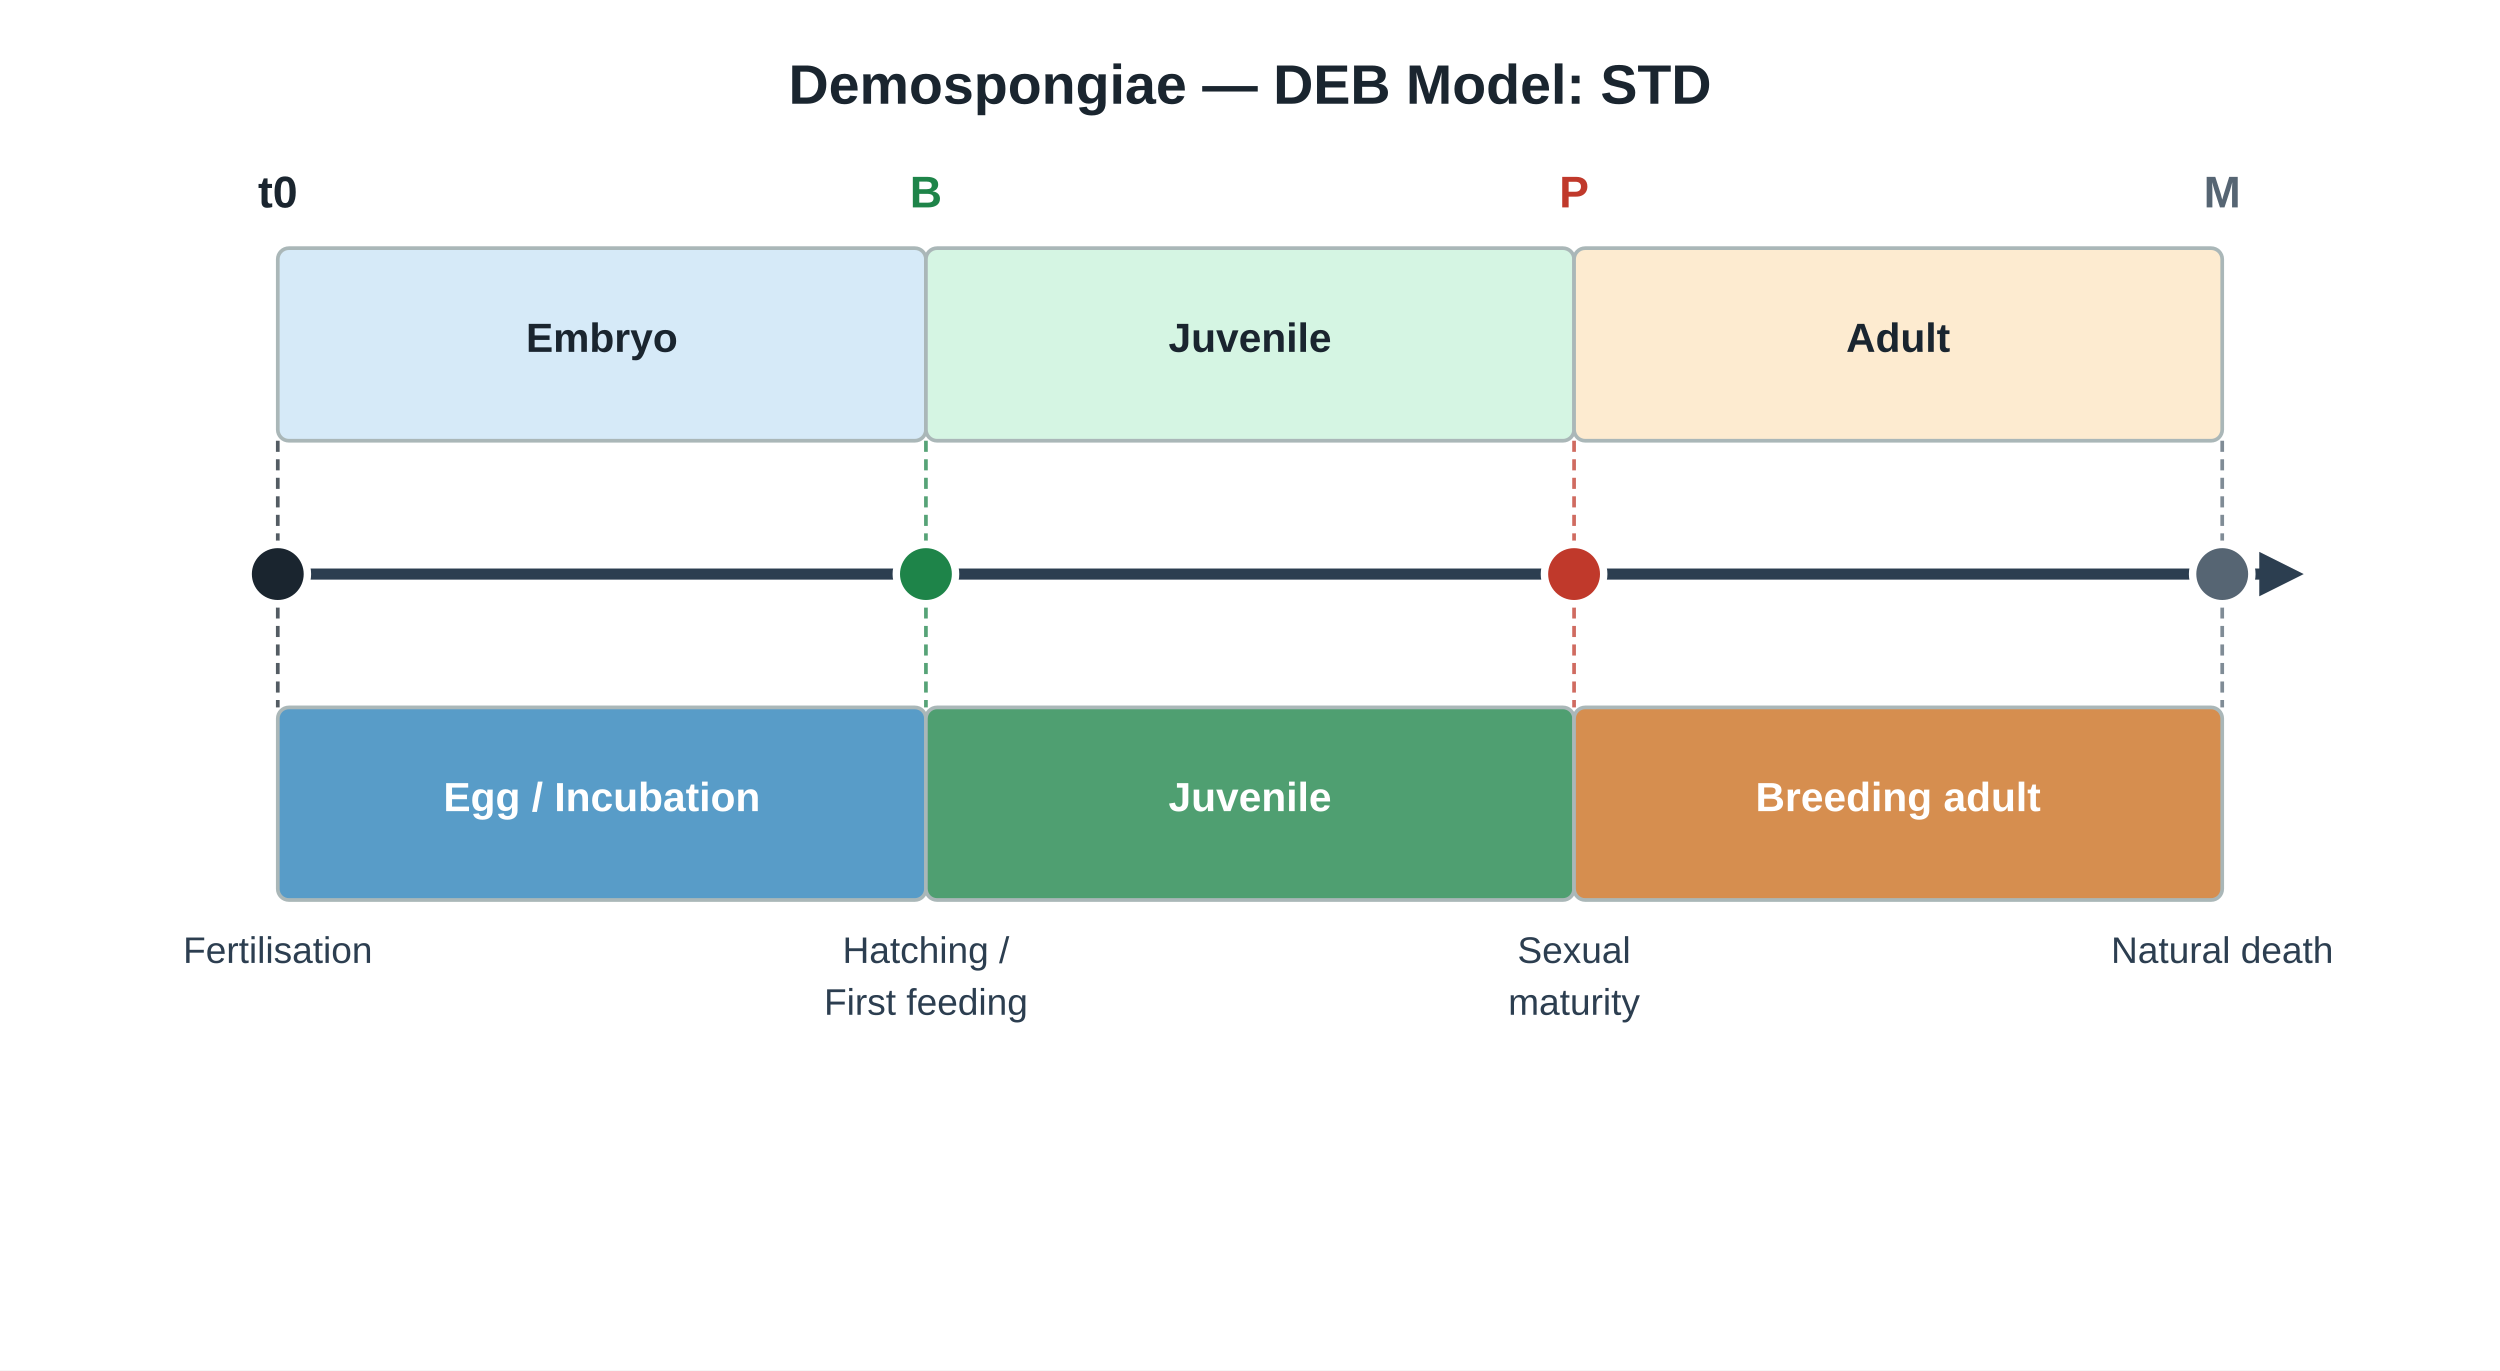
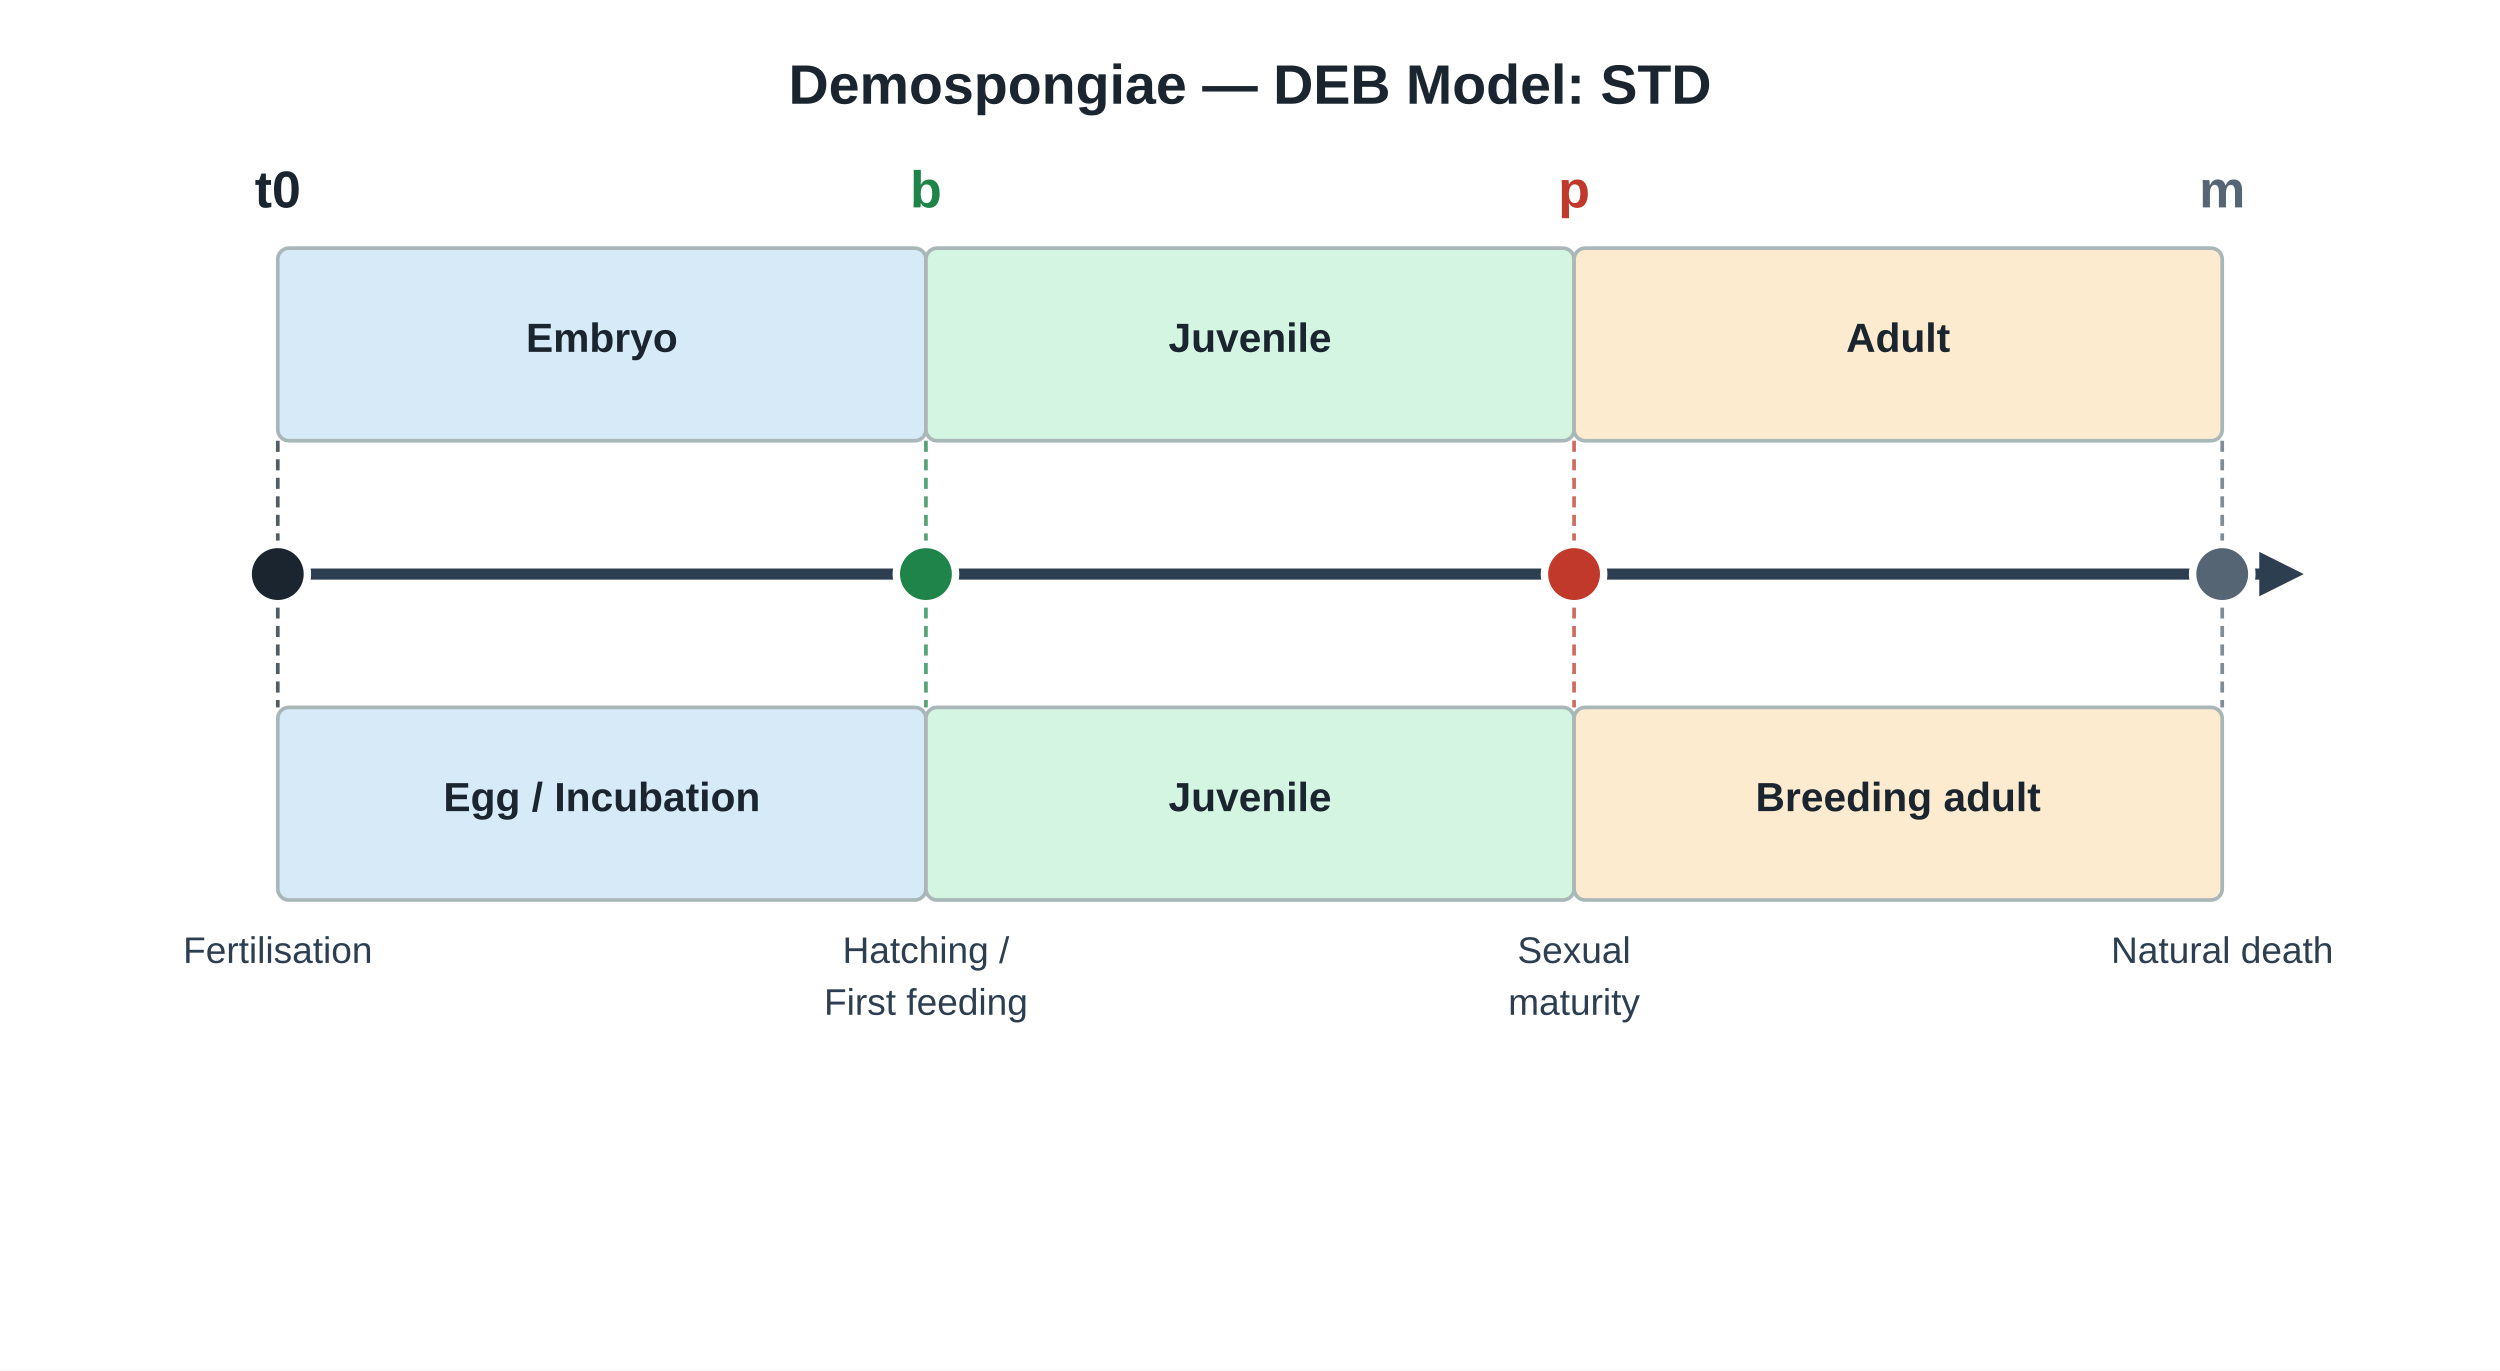
<svg xmlns="http://www.w3.org/2000/svg" width="675" height="370" viewBox="0 0 675 370" font-family="Arial,Helvetica,sans-serif">
  <rect width="675" height="370" fill="white" />
  <text x="337.5" y="28" text-anchor="middle" font-size="15" font-weight="bold" fill="#1A252F">Demospongiae — DEB Model: STD</text>
  <rect x="75" y="67" width="175" height="52" fill="#D6EAF8" stroke="#AAB7B8" stroke-width="1" rx="3" />
  <text x="162.5" y="95.0" text-anchor="middle" font-size="11" font-weight="bold" fill="#1A252F">Embryo</text>
-   <rect x="75" y="191" width="175" height="52" fill="#2980B9" stroke="#AAB7B8" stroke-width="1" rx="3" fill-opacity="0.78" />
-   <text x="162.5" y="219.0" text-anchor="middle" font-size="11" font-weight="bold" fill="white">Egg / Incubation</text>
+   <rect x="75" y="191" width="175" height="52" fill="#D6EAF8" stroke="#AAB7B8" stroke-width="1" rx="3" />
+   <text x="162.5" y="219.0" text-anchor="middle" font-size="11" font-weight="bold" fill="#1A252F">Egg / Incubation</text>
  <rect x="250" y="67" width="175" height="52" fill="#D5F5E3" stroke="#AAB7B8" stroke-width="1" rx="3" />
  <text x="337.5" y="95.0" text-anchor="middle" font-size="11" font-weight="bold" fill="#1A252F">Juvenile</text>
-   <rect x="250" y="191" width="175" height="52" fill="#1E8449" stroke="#AAB7B8" stroke-width="1" rx="3" fill-opacity="0.78" />
-   <text x="337.5" y="219.0" text-anchor="middle" font-size="11" font-weight="bold" fill="white">Juvenile</text>
+   <rect x="250" y="191" width="175" height="52" fill="#D5F5E3" stroke="#AAB7B8" stroke-width="1" rx="3" />
+   <text x="337.5" y="219.0" text-anchor="middle" font-size="11" font-weight="bold" fill="#1A252F">Juvenile</text>
  <rect x="425" y="67" width="175" height="52" fill="#FDEBD0" stroke="#AAB7B8" stroke-width="1" rx="3" />
  <text x="512.5" y="95.0" text-anchor="middle" font-size="11" font-weight="bold" fill="#1A252F">Adult</text>
-   <rect x="425" y="191" width="175" height="52" fill="#CA6F1E" stroke="#AAB7B8" stroke-width="1" rx="3" fill-opacity="0.78" />
-   <text x="512.5" y="219.0" text-anchor="middle" font-size="11" font-weight="bold" fill="white">Breeding adult</text>
+   <rect x="425" y="191" width="175" height="52" fill="#FDEBD0" stroke="#AAB7B8" stroke-width="1" rx="3" />
+   <text x="512.5" y="219.0" text-anchor="middle" font-size="11" font-weight="bold" fill="#1A252F">Breeding adult</text>
  <line x1="75" y1="155" x2="612" y2="155" stroke="#2C3E50" stroke-width="3" />
  <polygon points="622,155 610,149 610,161" fill="#2C3E50" />
  <line x1="75" y1="119" x2="75" y2="146" stroke="#1A252F" stroke-width="1" stroke-dasharray="3,2" opacity="0.75" />
  <line x1="75" y1="164" x2="75" y2="191" stroke="#1A252F" stroke-width="1" stroke-dasharray="3,2" opacity="0.75" />
  <circle cx="75" cy="155" r="8" fill="#1A252F" stroke="white" stroke-width="2" />
-   <text x="75" y="56" text-anchor="middle" font-size="12" font-weight="bold" fill="#1A252F">t0</text>
+   <text x="75" y="56" text-anchor="middle" font-size="14" font-weight="bold" fill="#1A252F">t0</text>
  <text x="75" y="260" text-anchor="middle" font-size="10" fill="#2C3E50">Fertilisation</text>
  <line x1="250" y1="119" x2="250" y2="146" stroke="#1E8449" stroke-width="1" stroke-dasharray="3,2" opacity="0.75" />
  <line x1="250" y1="164" x2="250" y2="191" stroke="#1E8449" stroke-width="1" stroke-dasharray="3,2" opacity="0.75" />
  <circle cx="250" cy="155" r="8" fill="#1E8449" stroke="white" stroke-width="2" />
-   <text x="250" y="56" text-anchor="middle" font-size="12" font-weight="bold" fill="#1E8449">B</text>
+   <text x="250" y="56" text-anchor="middle" font-size="14" font-weight="bold" fill="#1E8449">b</text>
  <text x="250" y="260" text-anchor="middle" font-size="10" fill="#2C3E50">Hatching /</text>
  <text x="250" y="274" text-anchor="middle" font-size="10" fill="#2C3E50">First feeding</text>
  <line x1="425" y1="119" x2="425" y2="146" stroke="#C0392B" stroke-width="1" stroke-dasharray="3,2" opacity="0.75" />
  <line x1="425" y1="164" x2="425" y2="191" stroke="#C0392B" stroke-width="1" stroke-dasharray="3,2" opacity="0.75" />
  <circle cx="425" cy="155" r="8" fill="#C0392B" stroke="white" stroke-width="2" />
-   <text x="425" y="56" text-anchor="middle" font-size="12" font-weight="bold" fill="#C0392B">P</text>
+   <text x="425" y="56" text-anchor="middle" font-size="14" font-weight="bold" fill="#C0392B">p</text>
  <text x="425" y="260" text-anchor="middle" font-size="10" fill="#2C3E50">Sexual</text>
  <text x="425" y="274" text-anchor="middle" font-size="10" fill="#2C3E50">maturity</text>
  <line x1="600" y1="119" x2="600" y2="146" stroke="#566573" stroke-width="1" stroke-dasharray="3,2" opacity="0.75" />
  <line x1="600" y1="164" x2="600" y2="191" stroke="#566573" stroke-width="1" stroke-dasharray="3,2" opacity="0.75" />
  <circle cx="600" cy="155" r="8" fill="#566573" stroke="white" stroke-width="2" />
-   <text x="600" y="56" text-anchor="middle" font-size="12" font-weight="bold" fill="#566573">M</text>
+   <text x="600" y="56" text-anchor="middle" font-size="14" font-weight="bold" fill="#566573">m</text>
  <text x="600" y="260" text-anchor="middle" font-size="10" fill="#2C3E50">Natural death</text>
</svg>
